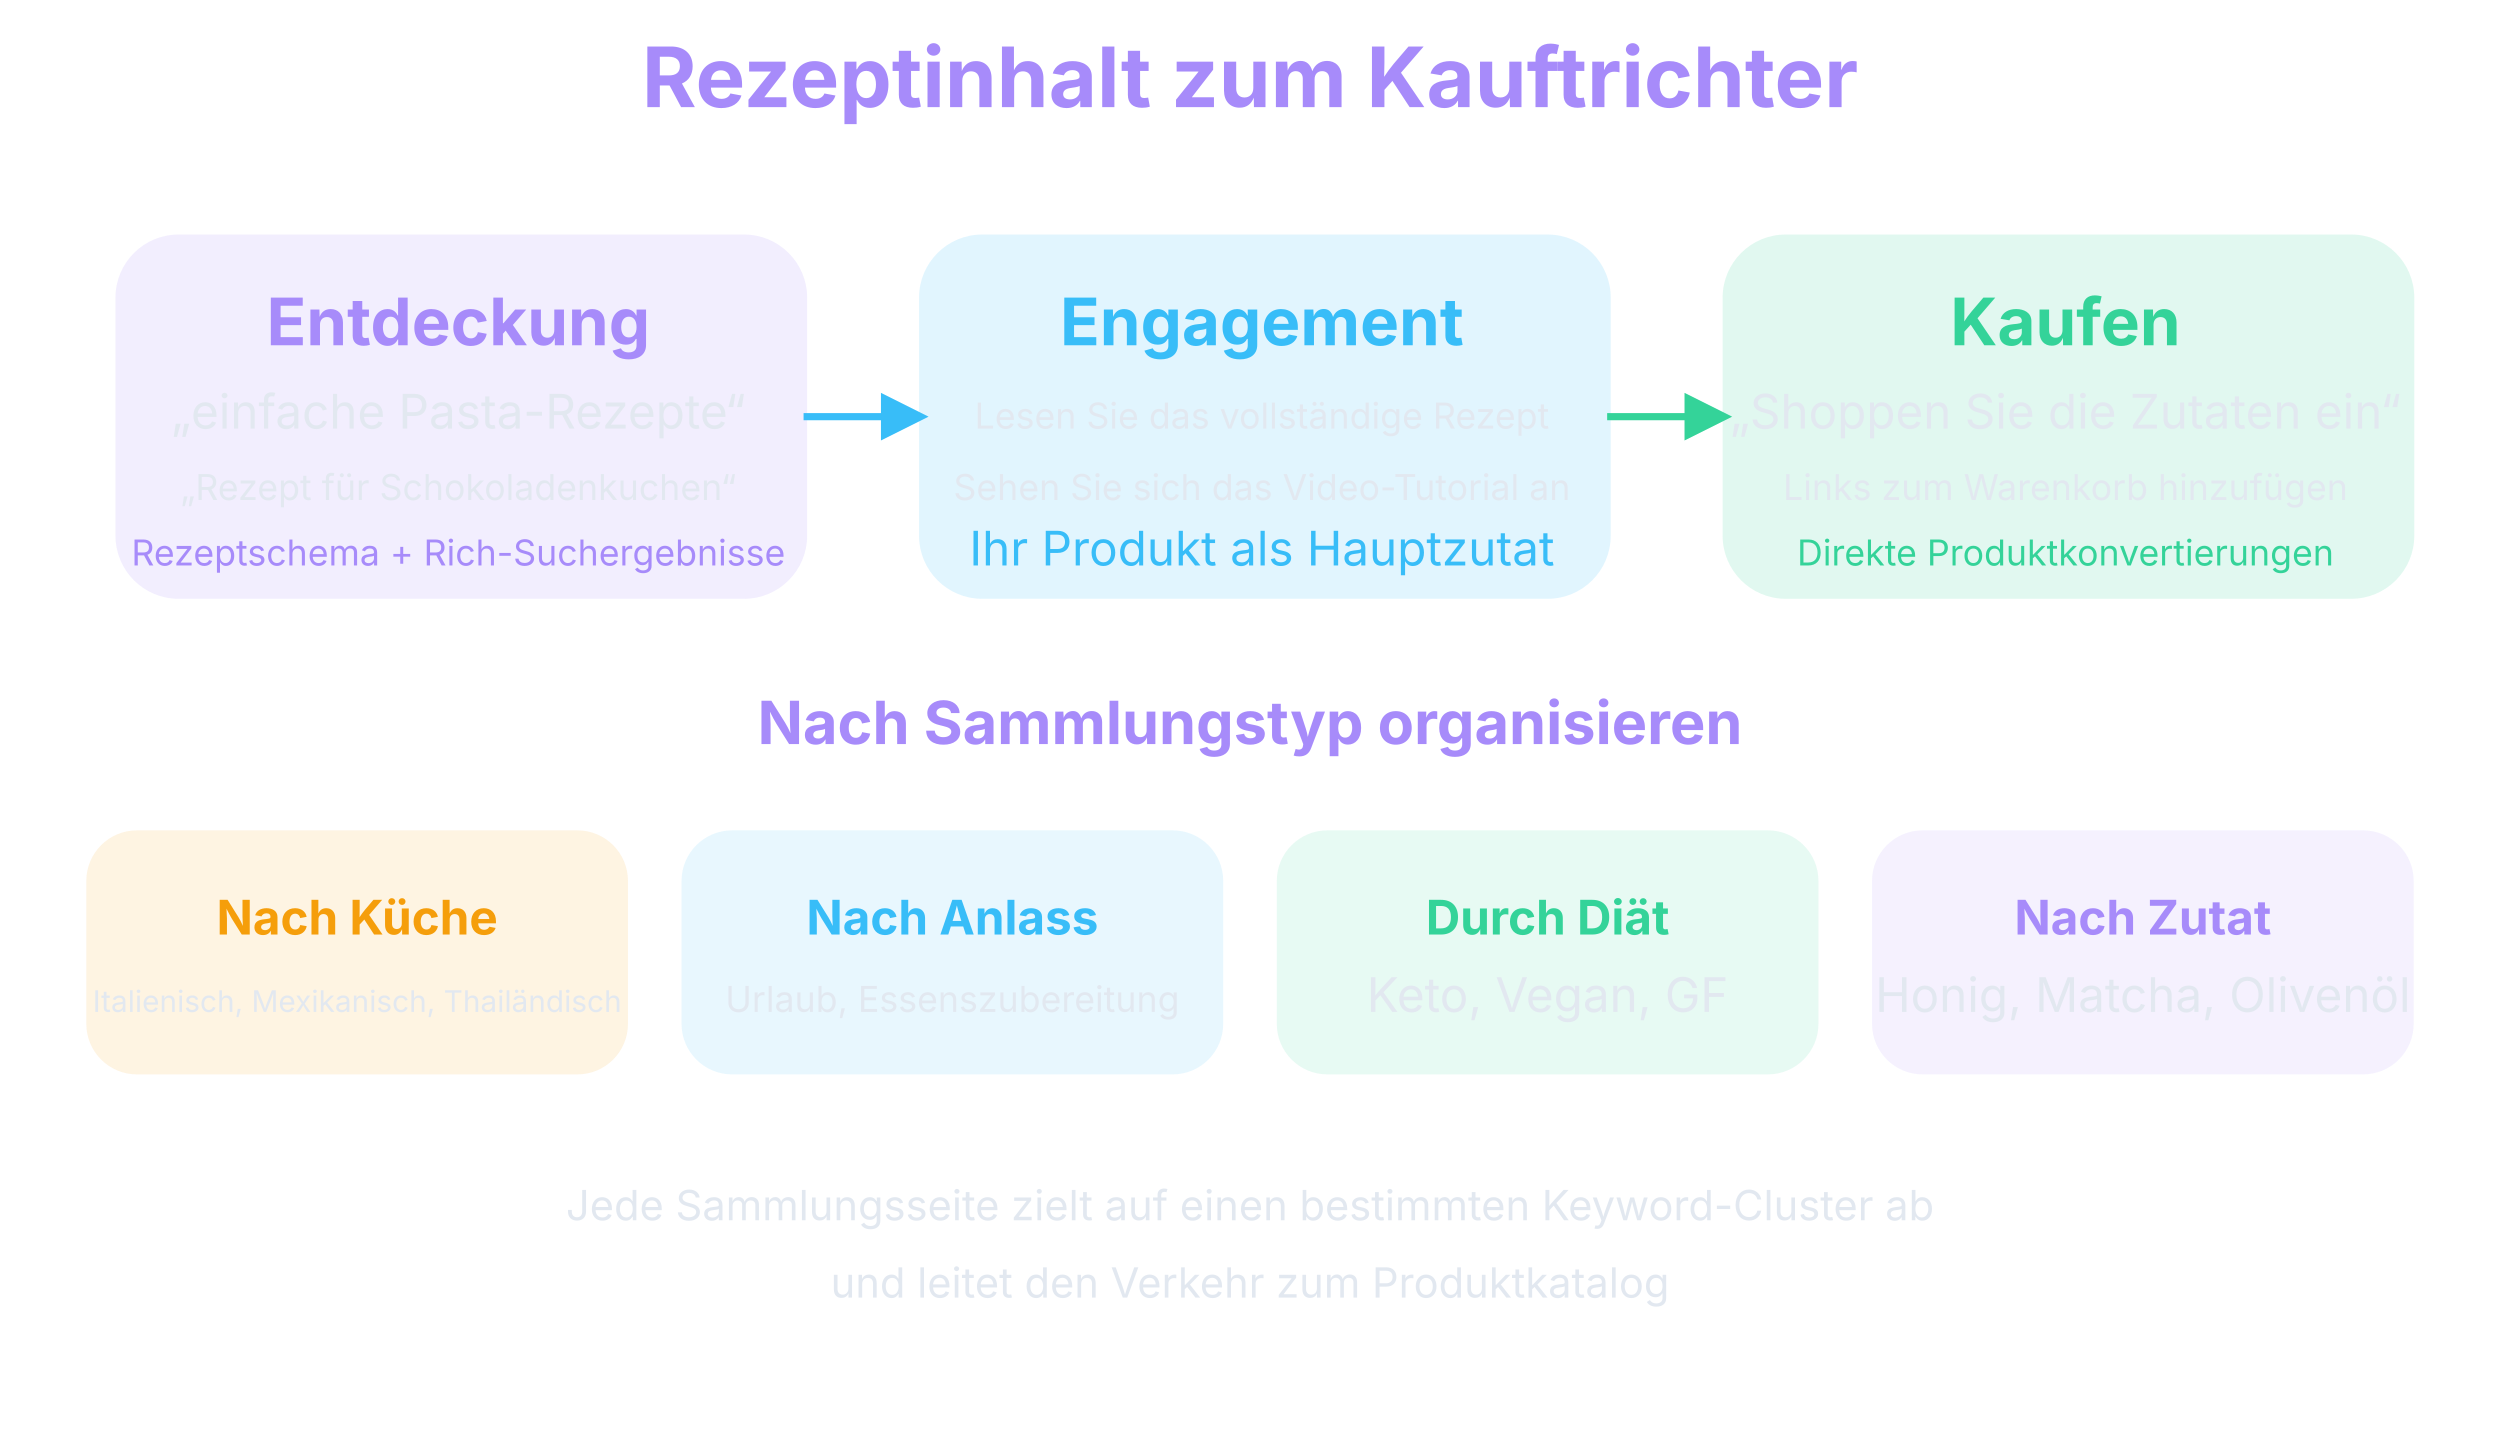
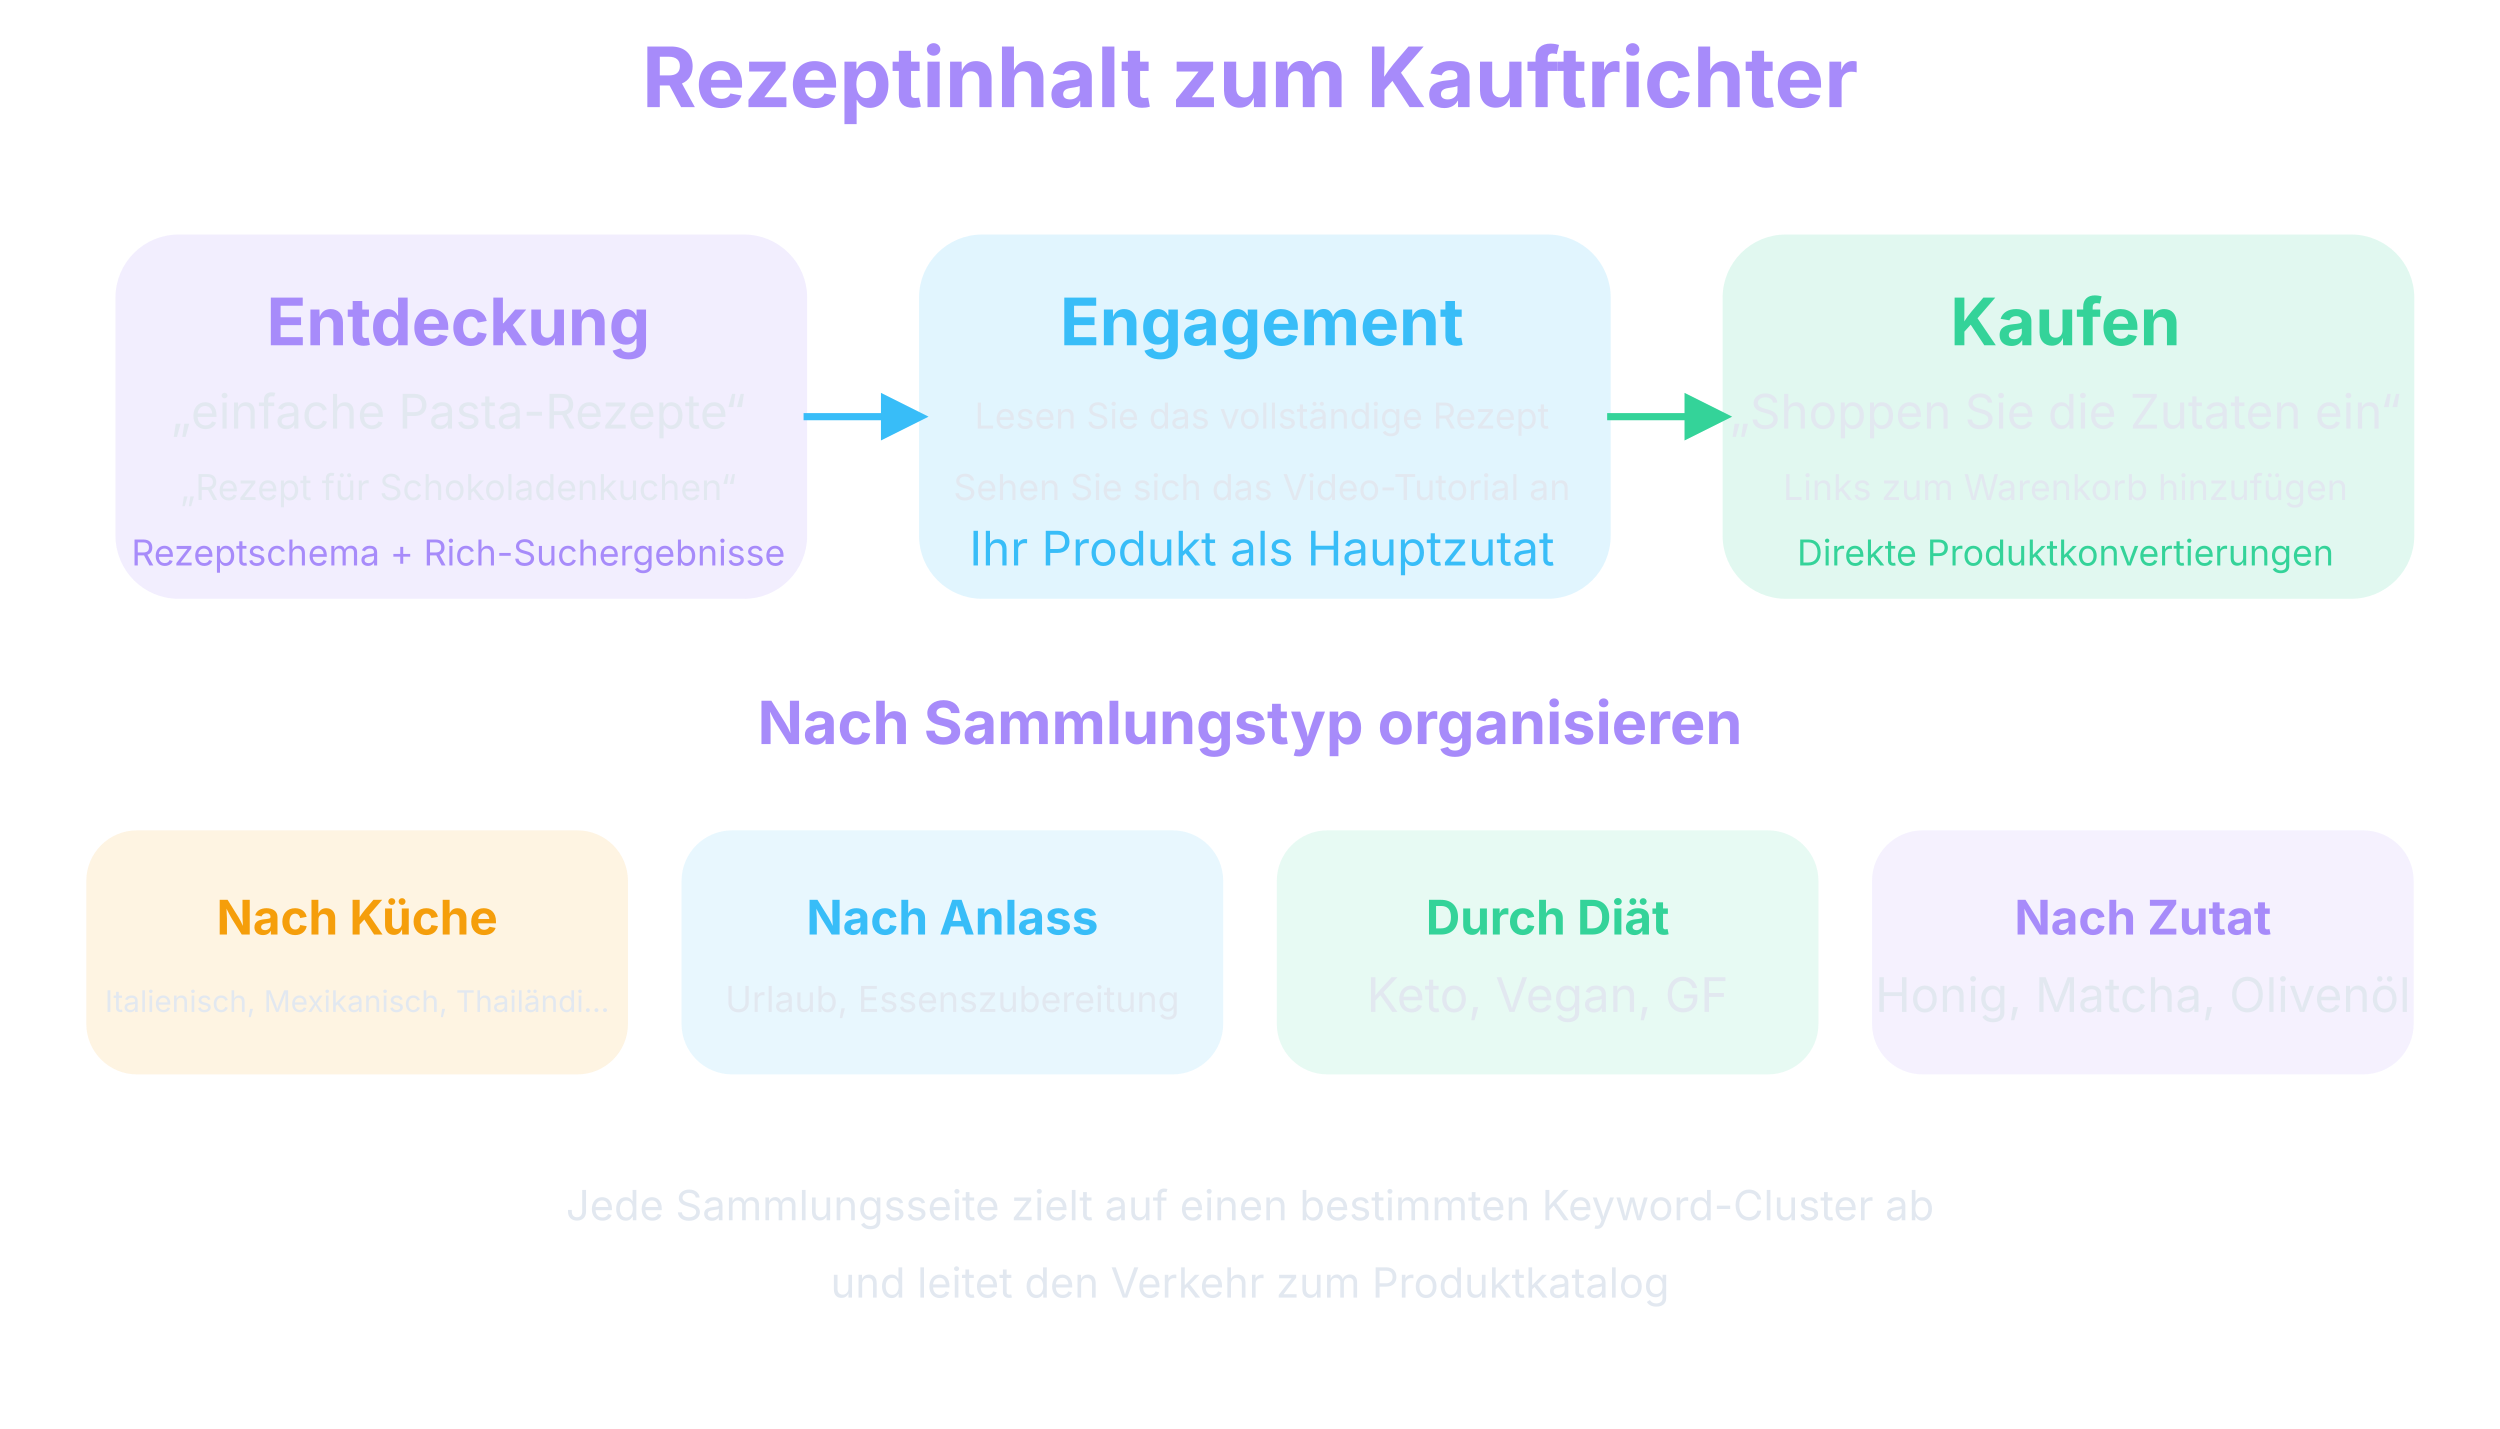
<svg xmlns="http://www.w3.org/2000/svg" viewBox="0 0 420 240" fill="none">
  <text x="210" y="18" text-anchor="middle" font-family="Inter, -apple-system, BlinkMacSystemFont, 'Segoe UI', Roboto, sans-serif" font-size="14" font-weight="bold" fill="#a78bfa">Rezeptinhalt zum Kauftrichter</text>
  <rect x="20" y="40" width="115" height="60" rx="10" fill="#a78bfa" opacity="0.15" stroke="#a78bfa" stroke-width="1.2" />
  <text x="77" y="58" text-anchor="middle" font-family="Inter, -apple-system, BlinkMacSystemFont, 'Segoe UI', Roboto, sans-serif" font-size="11" fill="#a78bfa" font-weight="bold">Entdeckung</text>
  <text x="77" y="72" text-anchor="middle" font-family="Inter, -apple-system, BlinkMacSystemFont, 'Segoe UI', Roboto, sans-serif" font-size="8" fill="#e2e8f0">„einfache Pasta-Rezepte“</text>
  <text x="77" y="84" text-anchor="middle" font-family="Inter, -apple-system, BlinkMacSystemFont, 'Segoe UI', Roboto, sans-serif" font-size="6" fill="#e2e8f0">„Rezept für Schokoladenkuchen“</text>
  <text x="77" y="95" text-anchor="middle" font-family="Inter, -apple-system, BlinkMacSystemFont, 'Segoe UI', Roboto, sans-serif" font-size="6" fill="#a78bfa">Rezeptschema + Rich-Suchergebnisse</text>
  <line x1="135" y1="70" x2="150" y2="70" stroke="#38bdf8" stroke-width="1.2" />
  <polygon points="148,66 156,70 148,74" fill="#38bdf8" />
  <rect x="155" y="40" width="115" height="60" rx="10" fill="#38bdf8" opacity="0.15" stroke="#38bdf8" stroke-width="1.2" />
  <text x="212" y="58" text-anchor="middle" font-family="Inter, -apple-system, BlinkMacSystemFont, 'Segoe UI', Roboto, sans-serif" font-size="11" fill="#38bdf8" font-weight="bold">Engagement</text>
  <text x="212" y="72" text-anchor="middle" font-family="Inter, -apple-system, BlinkMacSystemFont, 'Segoe UI', Roboto, sans-serif" font-size="6" fill="#e2e8f0">Lesen Sie das vollständige Rezept</text>
  <text x="212" y="84" text-anchor="middle" font-family="Inter, -apple-system, BlinkMacSystemFont, 'Segoe UI', Roboto, sans-serif" font-size="6" fill="#e2e8f0">Sehen Sie sich das Video-Tutorial an</text>
  <text x="212" y="95" text-anchor="middle" font-family="Inter, -apple-system, BlinkMacSystemFont, 'Segoe UI', Roboto, sans-serif" font-size="8" fill="#38bdf8">Ihr Produkt als Hauptzutat</text>
  <line x1="270" y1="70" x2="285" y2="70" stroke="#34d399" stroke-width="1.2" />
  <polygon points="283,66 291,70 283,74" fill="#34d399" />
  <rect x="290" y="40" width="115" height="60" rx="10" fill="#34d399" opacity="0.15" stroke="#34d399" stroke-width="1.2" />
  <text x="347" y="58" text-anchor="middle" font-family="Inter, -apple-system, BlinkMacSystemFont, 'Segoe UI', Roboto, sans-serif" font-size="11" fill="#34d399" font-weight="bold">Kaufen</text>
  <text x="347" y="72" text-anchor="middle" font-family="Inter, -apple-system, BlinkMacSystemFont, 'Segoe UI', Roboto, sans-serif" font-size="8" fill="#e2e8f0">„Shoppen Sie die Zutaten ein“</text>
  <text x="347" y="84" text-anchor="middle" font-family="Inter, -apple-system, BlinkMacSystemFont, 'Segoe UI', Roboto, sans-serif" font-size="6" fill="#e2e8f0">Links zum Warenkorb hinzufügen</text>
  <text x="347" y="95" text-anchor="middle" font-family="Inter, -apple-system, BlinkMacSystemFont, 'Segoe UI', Roboto, sans-serif" font-size="6" fill="#34d399">Direkte Produktkonvertierungen</text>
  <text x="210" y="125" text-anchor="middle" font-family="Inter, -apple-system, BlinkMacSystemFont, 'Segoe UI', Roboto, sans-serif" font-size="10" fill="#a78bfa" font-weight="bold">Nach Sammlungstyp organisieren</text>
  <rect x="15" y="140" width="90" height="40" rx="8" fill="#f59e0b" opacity="0.12" stroke="#f59e0b" stroke-width="1" />
  <text x="60" y="157" text-anchor="middle" font-family="Inter, -apple-system, BlinkMacSystemFont, 'Segoe UI', Roboto, sans-serif" font-size="8" fill="#f59e0b" font-weight="bold">Nach Küche</text>
-   <text x="60" y="170" text-anchor="middle" font-family="Inter, -apple-system, BlinkMacSystemFont, 'Segoe UI', Roboto, sans-serif" font-size="5" fill="#e2e8f0">Italienisch, Mexikanisch, Thailändisch</text>
+   <text x="60" y="170" text-anchor="middle" font-family="Inter, -apple-system, BlinkMacSystemFont, 'Segoe UI', Roboto, sans-serif" font-size="5" fill="#e2e8f0">Italienisch, Mexikanisch, Thailändi…</text>
  <rect x="115" y="140" width="90" height="40" rx="8" fill="#38bdf8" opacity="0.12" stroke="#38bdf8" stroke-width="1" />
  <text x="160" y="157" text-anchor="middle" font-family="Inter, -apple-system, BlinkMacSystemFont, 'Segoe UI', Roboto, sans-serif" font-size="8" fill="#38bdf8" font-weight="bold">Nach Anlass</text>
  <text x="160" y="170" text-anchor="middle" font-family="Inter, -apple-system, BlinkMacSystemFont, 'Segoe UI', Roboto, sans-serif" font-size="6" fill="#e2e8f0">Urlaub, Essenszubereitung</text>
  <rect x="215" y="140" width="90" height="40" rx="8" fill="#34d399" opacity="0.12" stroke="#34d399" stroke-width="1" />
  <text x="260" y="157" text-anchor="middle" font-family="Inter, -apple-system, BlinkMacSystemFont, 'Segoe UI', Roboto, sans-serif" font-size="8" fill="#34d399" font-weight="bold">Durch Diät</text>
  <text x="260" y="170" text-anchor="middle" font-family="Inter, -apple-system, BlinkMacSystemFont, 'Segoe UI', Roboto, sans-serif" font-size="8" fill="#e2e8f0">Keto, Vegan, GF</text>
  <rect x="315" y="140" width="90" height="40" rx="8" fill="#a78bfa" opacity="0.12" stroke="#a78bfa" stroke-width="1" />
  <text x="360" y="157" text-anchor="middle" font-family="Inter, -apple-system, BlinkMacSystemFont, 'Segoe UI', Roboto, sans-serif" font-size="8" fill="#a78bfa" font-weight="bold">Nach Zutat</text>
  <text x="360" y="170" text-anchor="middle" font-family="Inter, -apple-system, BlinkMacSystemFont, 'Segoe UI', Roboto, sans-serif" font-size="8" fill="#e2e8f0">Honig, Matcha, Olivenöl</text>
  <text x="210" y="205" text-anchor="middle" font-family="Inter, -apple-system, BlinkMacSystemFont, 'Segoe UI', Roboto, sans-serif" font-size="7" fill="#e2e8f0">Jede Sammlungsseite zielt auf einen bestimmten Keyword-Cluster ab</text>
  <text x="210" y="218" text-anchor="middle" font-family="Inter, -apple-system, BlinkMacSystemFont, 'Segoe UI', Roboto, sans-serif" font-size="7" fill="#e2e8f0">und leitet den Verkehr zum Produktkatalog</text>
</svg>
